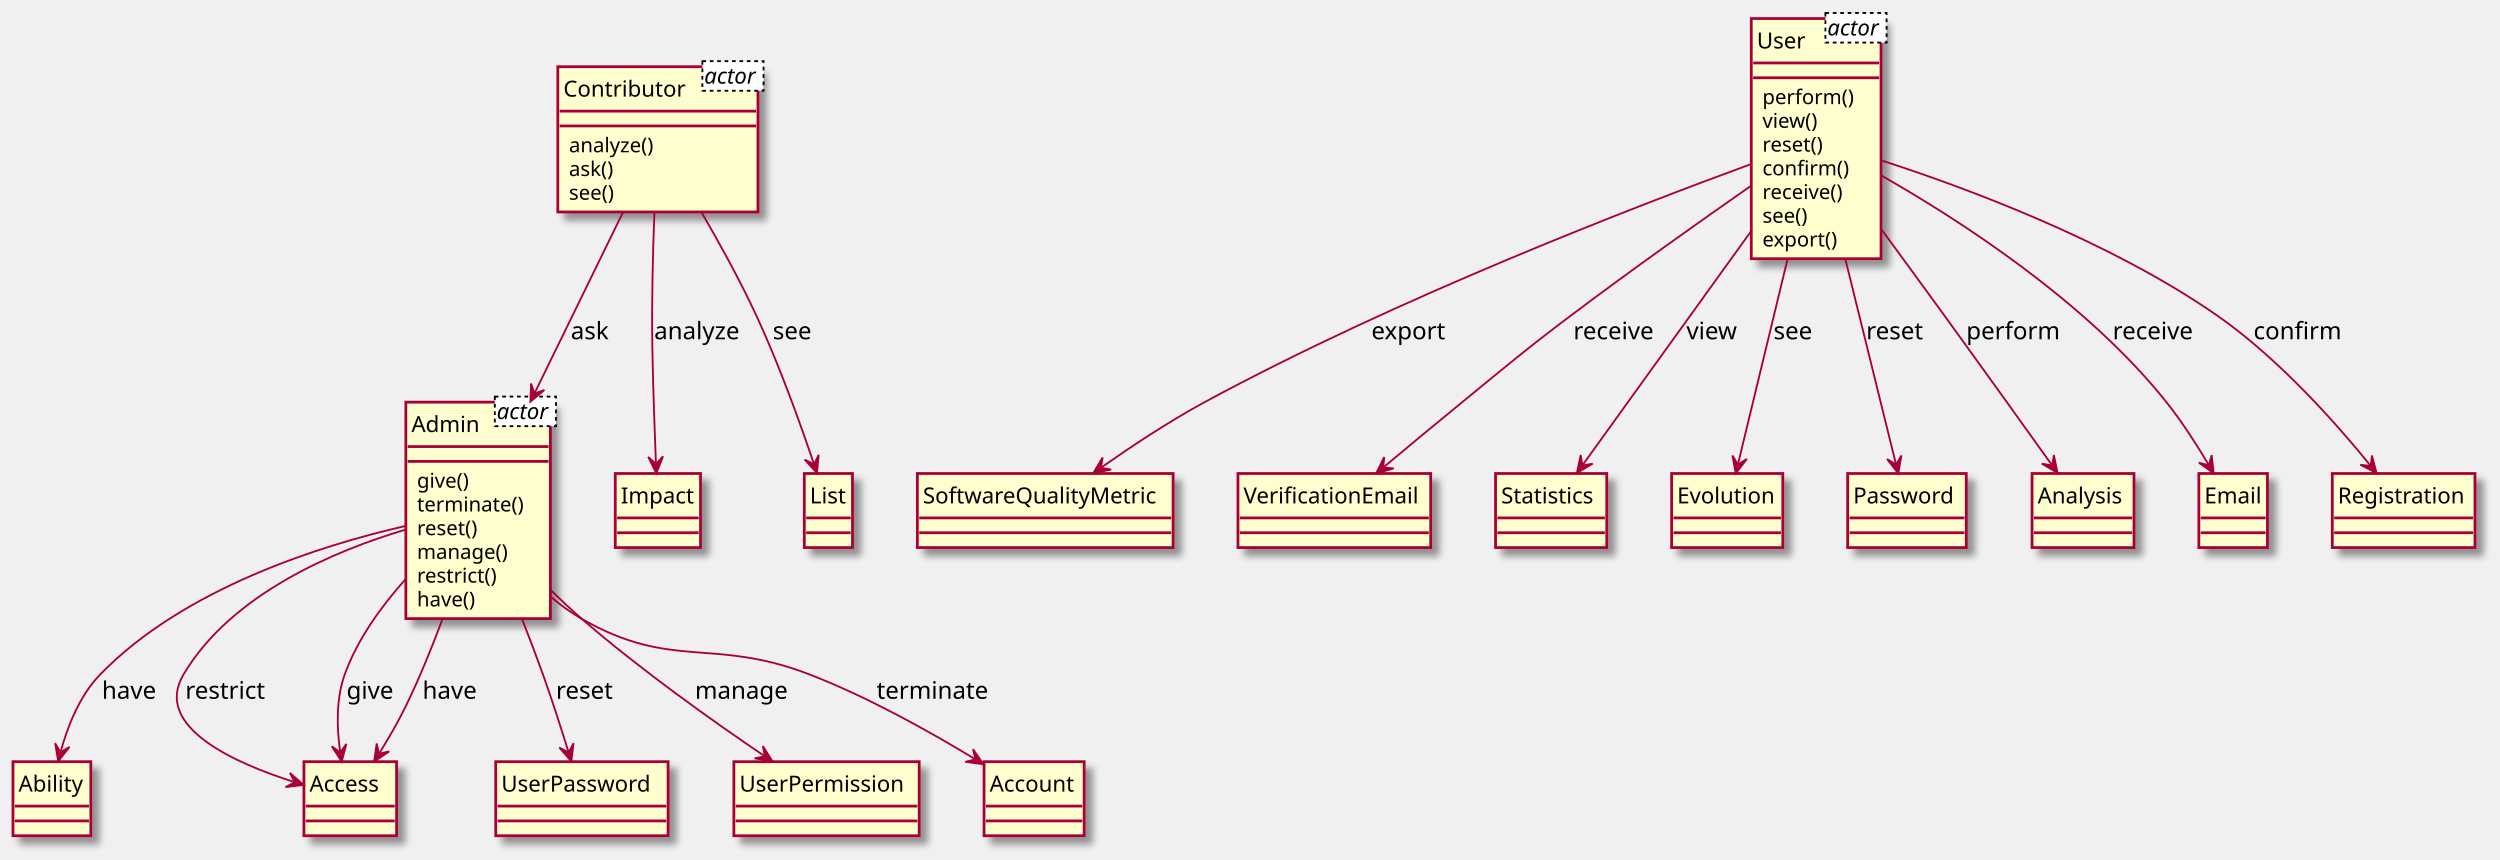
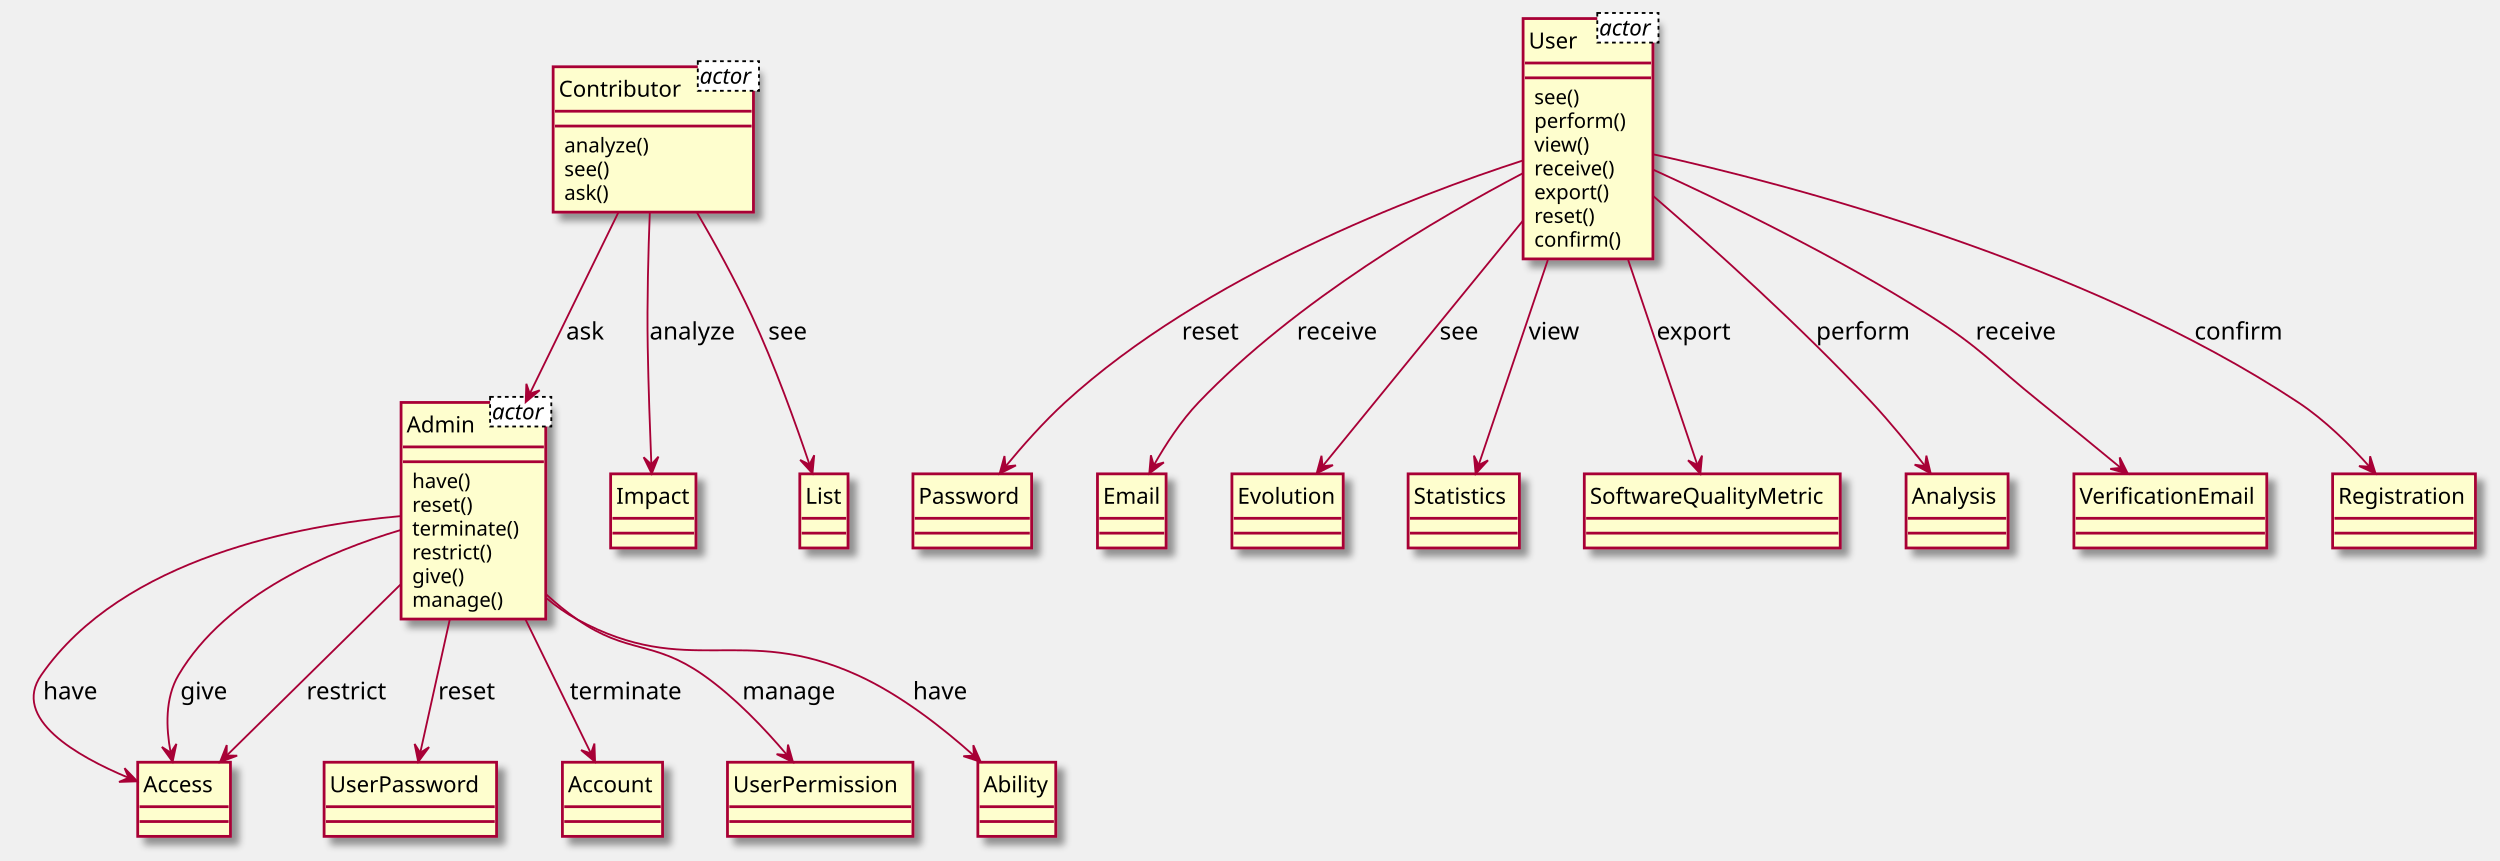
- <svg xmlns="http://www.w3.org/2000/svg" contentScriptType="application/ecmascript" contentStyleType="text/css" height="464px" preserveAspectRatio="none" style="width:1349px;height:464px;background:#FFFFFF;" version="1.1" viewBox="0 0 1349 464" width="1349px" zoomAndPan="magnify">
+ <svg xmlns="http://www.w3.org/2000/svg" contentScriptType="application/ecmascript" contentStyleType="text/css" height="464px" preserveAspectRatio="none" style="width:1348px;height:464px;background:#FFFFFF;" version="1.1" viewBox="0 0 1348 464" width="1348px" zoomAndPan="magnify">
  <defs>
-     <filter height="300%" id="fhpjtu8glypiu" width="300%" x="-1" y="-1">
+     <filter height="300%" id="f17z4vim365z1s" width="300%" x="-1" y="-1">
      <feGaussianBlur result="blurOut" stdDeviation="2.0" />
      <feColorMatrix in="blurOut" result="blurOut2" type="matrix" values="0 0 0 0 0 0 0 0 0 0 0 0 0 0 0 0 0 0 .4 0" />
      <feOffset dx="4.0" dy="4.0" in="blurOut2" result="blurOut3" />
      <feBlend in="SourceGraphic" in2="blurOut3" mode="normal" />
    </filter>
  </defs>
  <g>
-     <rect codeLine="21" fill="#FEFECE" filter="url(#fhpjtu8glypiu)" height="116.797" id="Admin" style="stroke:#A80036;stroke-width:1.5;" width="78" x="219" y="217" />
-     <text fill="#000000" font-family="sans-serif" font-size="12" lengthAdjust="spacing" textLength="37" x="222" y="233.139">Admin</text>
-     <rect fill="#FFFFFF" height="15.969" style="stroke:#000000;stroke-width:1.0;stroke-dasharray:2.0,2.0;" width="33" x="267" y="214" />
-     <text fill="#000000" font-family="sans-serif" font-size="12" font-style="italic" lengthAdjust="spacing" textLength="31" x="268" y="226.139">actor</text>
-     <line style="stroke:#A80036;stroke-width:1.5;" x1="220" x2="296" y1="240.969" y2="240.969" />
-     <line style="stroke:#A80036;stroke-width:1.5;" x1="220" x2="296" y1="248.969" y2="248.969" />
-     <text fill="#000000" font-family="sans-serif" font-size="11" lengthAdjust="spacing" textLength="33" x="225" y="263.179">give()</text>
-     <text fill="#000000" font-family="sans-serif" font-size="11" lengthAdjust="spacing" textLength="64" x="225" y="275.984">terminate()</text>
-     <text fill="#000000" font-family="sans-serif" font-size="11" lengthAdjust="spacing" textLength="38" x="225" y="288.789">reset()</text>
-     <text fill="#000000" font-family="sans-serif" font-size="11" lengthAdjust="spacing" textLength="55" x="225" y="301.593">manage()</text>
-     <text fill="#000000" font-family="sans-serif" font-size="11" lengthAdjust="spacing" textLength="47" x="225" y="314.398">restrict()</text>
-     <text fill="#000000" font-family="sans-serif" font-size="11" lengthAdjust="spacing" textLength="37" x="225" y="327.203">have()</text>
-     <rect codeLine="8" fill="#FEFECE" filter="url(#fhpjtu8glypiu)" height="129.602" id="User" style="stroke:#A80036;stroke-width:1.5;" width="70" x="945" y="10" />
-     <text fill="#000000" font-family="sans-serif" font-size="12" lengthAdjust="spacing" textLength="29" x="948" y="26.139">User</text>
-     <rect fill="#FFFFFF" height="15.969" style="stroke:#000000;stroke-width:1.0;stroke-dasharray:2.0,2.0;" width="33" x="985" y="7" />
-     <text fill="#000000" font-family="sans-serif" font-size="12" font-style="italic" lengthAdjust="spacing" textLength="31" x="986" y="19.139">actor</text>
-     <line style="stroke:#A80036;stroke-width:1.5;" x1="946" x2="1014" y1="33.969" y2="33.969" />
-     <line style="stroke:#A80036;stroke-width:1.5;" x1="946" x2="1014" y1="41.969" y2="41.969" />
-     <text fill="#000000" font-family="sans-serif" font-size="11" lengthAdjust="spacing" textLength="53" x="951" y="56.179">perform()</text>
-     <text fill="#000000" font-family="sans-serif" font-size="11" lengthAdjust="spacing" textLength="35" x="951" y="68.984">view()</text>
-     <text fill="#000000" font-family="sans-serif" font-size="11" lengthAdjust="spacing" textLength="38" x="951" y="81.789">reset()</text>
-     <text fill="#000000" font-family="sans-serif" font-size="11" lengthAdjust="spacing" textLength="50" x="951" y="94.593">confirm()</text>
-     <text fill="#000000" font-family="sans-serif" font-size="11" lengthAdjust="spacing" textLength="52" x="951" y="107.398">receive()</text>
-     <text fill="#000000" font-family="sans-serif" font-size="11" lengthAdjust="spacing" textLength="30" x="951" y="120.203">see()</text>
-     <text fill="#000000" font-family="sans-serif" font-size="11" lengthAdjust="spacing" textLength="45" x="951" y="133.007">export()</text>
-     <rect codeLine="39" fill="#FEFECE" filter="url(#fhpjtu8glypiu)" height="78.383" id="Contributor" style="stroke:#A80036;stroke-width:1.5;" width="108" x="301" y="36" />
-     <text fill="#000000" font-family="sans-serif" font-size="12" lengthAdjust="spacing" textLength="67" x="304" y="52.139">Contributor</text>
-     <rect fill="#FFFFFF" height="15.969" style="stroke:#000000;stroke-width:1.0;stroke-dasharray:2.0,2.0;" width="33" x="379" y="33" />
-     <text fill="#000000" font-family="sans-serif" font-size="12" font-style="italic" lengthAdjust="spacing" textLength="31" x="380" y="45.139">actor</text>
-     <line style="stroke:#A80036;stroke-width:1.5;" x1="302" x2="408" y1="59.969" y2="59.969" />
-     <line style="stroke:#A80036;stroke-width:1.5;" x1="302" x2="408" y1="67.969" y2="67.969" />
-     <text fill="#000000" font-family="sans-serif" font-size="11" lengthAdjust="spacing" textLength="54" x="307" y="82.179">analyze()</text>
-     <text fill="#000000" font-family="sans-serif" font-size="11" lengthAdjust="spacing" textLength="27" x="307" y="94.984">ask()</text>
-     <text fill="#000000" font-family="sans-serif" font-size="11" lengthAdjust="spacing" textLength="30" x="307" y="107.789">see()</text>
-     <rect codeLine="17" fill="#FEFECE" filter="url(#fhpjtu8glypiu)" height="39.969" id="SoftwareQualityMetric" style="stroke:#A80036;stroke-width:1.5;" width="138" x="495" y="255.5" />
-     <text fill="#000000" font-family="sans-serif" font-size="12" lengthAdjust="spacing" textLength="132" x="498" y="271.639">SoftwareQualityMetric</text>
-     <line style="stroke:#A80036;stroke-width:1.5;" x1="496" x2="632" y1="279.469" y2="279.469" />
-     <line style="stroke:#A80036;stroke-width:1.5;" x1="496" x2="632" y1="287.469" y2="287.469" />
-     <rect codeLine="19" fill="#FEFECE" filter="url(#fhpjtu8glypiu)" height="39.969" id="VerificationEmail" style="stroke:#A80036;stroke-width:1.5;" width="104" x="668" y="255.5" />
-     <text fill="#000000" font-family="sans-serif" font-size="12" lengthAdjust="spacing" textLength="98" x="671" y="271.639">VerificationEmail</text>
-     <line style="stroke:#A80036;stroke-width:1.5;" x1="669" x2="771" y1="279.469" y2="279.469" />
-     <line style="stroke:#A80036;stroke-width:1.5;" x1="669" x2="771" y1="287.469" y2="287.469" />
-     <rect codeLine="29" fill="#FEFECE" filter="url(#fhpjtu8glypiu)" height="39.969" id="Ability" style="stroke:#A80036;stroke-width:1.5;" width="42" x="7" y="411" />
-     <text fill="#000000" font-family="sans-serif" font-size="12" lengthAdjust="spacing" textLength="36" x="10" y="427.139">Ability</text>
-     <line style="stroke:#A80036;stroke-width:1.5;" x1="8" x2="48" y1="434.969" y2="434.969" />
-     <line style="stroke:#A80036;stroke-width:1.5;" x1="8" x2="48" y1="442.969" y2="442.969" />
-     <rect codeLine="31" fill="#FEFECE" filter="url(#fhpjtu8glypiu)" height="39.969" id="Access" style="stroke:#A80036;stroke-width:1.5;" width="50" x="164" y="411" />
-     <text fill="#000000" font-family="sans-serif" font-size="12" lengthAdjust="spacing" textLength="44" x="167" y="427.139">Access</text>
-     <line style="stroke:#A80036;stroke-width:1.5;" x1="165" x2="213" y1="434.969" y2="434.969" />
-     <line style="stroke:#A80036;stroke-width:1.5;" x1="165" x2="213" y1="442.969" y2="442.969" />
-     <rect codeLine="33" fill="#FEFECE" filter="url(#fhpjtu8glypiu)" height="39.969" id="Statistics" style="stroke:#A80036;stroke-width:1.5;" width="60" x="807" y="255.5" />
-     <text fill="#000000" font-family="sans-serif" font-size="12" lengthAdjust="spacing" textLength="54" x="810" y="271.639">Statistics</text>
-     <line style="stroke:#A80036;stroke-width:1.5;" x1="808" x2="866" y1="279.469" y2="279.469" />
-     <line style="stroke:#A80036;stroke-width:1.5;" x1="808" x2="866" y1="287.469" y2="287.469" />
-     <rect codeLine="35" fill="#FEFECE" filter="url(#fhpjtu8glypiu)" height="39.969" id="Evolution" style="stroke:#A80036;stroke-width:1.5;" width="60" x="902" y="255.5" />
-     <text fill="#000000" font-family="sans-serif" font-size="12" lengthAdjust="spacing" textLength="54" x="905" y="271.639">Evolution</text>
-     <line style="stroke:#A80036;stroke-width:1.5;" x1="903" x2="961" y1="279.469" y2="279.469" />
-     <line style="stroke:#A80036;stroke-width:1.5;" x1="903" x2="961" y1="287.469" y2="287.469" />
-     <rect codeLine="37" fill="#FEFECE" filter="url(#fhpjtu8glypiu)" height="39.969" id="UserPassword" style="stroke:#A80036;stroke-width:1.5;" width="93" x="267.5" y="411" />
-     <text fill="#000000" font-family="sans-serif" font-size="12" lengthAdjust="spacing" textLength="87" x="270.5" y="427.139">UserPassword</text>
-     <line style="stroke:#A80036;stroke-width:1.5;" x1="268.5" x2="359.5" y1="434.969" y2="434.969" />
-     <line style="stroke:#A80036;stroke-width:1.5;" x1="268.5" x2="359.5" y1="442.969" y2="442.969" />
-     <rect codeLine="44" fill="#FEFECE" filter="url(#fhpjtu8glypiu)" height="39.969" id="Impact" style="stroke:#A80036;stroke-width:1.5;" width="46" x="332" y="255.5" />
-     <text fill="#000000" font-family="sans-serif" font-size="12" lengthAdjust="spacing" textLength="40" x="335" y="271.639">Impact</text>
-     <line style="stroke:#A80036;stroke-width:1.5;" x1="333" x2="377" y1="279.469" y2="279.469" />
-     <line style="stroke:#A80036;stroke-width:1.5;" x1="333" x2="377" y1="287.469" y2="287.469" />
-     <rect codeLine="46" fill="#FEFECE" filter="url(#fhpjtu8glypiu)" height="39.969" id="UserPermission" style="stroke:#A80036;stroke-width:1.5;" width="100" x="396" y="411" />
-     <text fill="#000000" font-family="sans-serif" font-size="12" lengthAdjust="spacing" textLength="94" x="399" y="427.139">UserPermission</text>
-     <line style="stroke:#A80036;stroke-width:1.5;" x1="397" x2="495" y1="434.969" y2="434.969" />
-     <line style="stroke:#A80036;stroke-width:1.5;" x1="397" x2="495" y1="442.969" y2="442.969" />
-     <rect codeLine="48" fill="#FEFECE" filter="url(#fhpjtu8glypiu)" height="39.969" id="List" style="stroke:#A80036;stroke-width:1.5;" width="26" x="434" y="255.5" />
-     <text fill="#000000" font-family="sans-serif" font-size="12" lengthAdjust="spacing" textLength="20" x="437" y="271.639">List</text>
-     <line style="stroke:#A80036;stroke-width:1.5;" x1="435" x2="459" y1="279.469" y2="279.469" />
-     <line style="stroke:#A80036;stroke-width:1.5;" x1="435" x2="459" y1="287.469" y2="287.469" />
-     <rect codeLine="50" fill="#FEFECE" filter="url(#fhpjtu8glypiu)" height="39.969" id="Password" style="stroke:#A80036;stroke-width:1.5;" width="64" x="997" y="255.5" />
-     <text fill="#000000" font-family="sans-serif" font-size="12" lengthAdjust="spacing" textLength="58" x="1000" y="271.639">Password</text>
-     <line style="stroke:#A80036;stroke-width:1.5;" x1="998" x2="1060" y1="279.469" y2="279.469" />
-     <line style="stroke:#A80036;stroke-width:1.5;" x1="998" x2="1060" y1="287.469" y2="287.469" />
-     <rect codeLine="52" fill="#FEFECE" filter="url(#fhpjtu8glypiu)" height="39.969" id="Analysis" style="stroke:#A80036;stroke-width:1.5;" width="55" x="1096.5" y="255.5" />
-     <text fill="#000000" font-family="sans-serif" font-size="12" lengthAdjust="spacing" textLength="49" x="1099.5" y="271.639">Analysis</text>
-     <line style="stroke:#A80036;stroke-width:1.5;" x1="1097.5" x2="1150.5" y1="279.469" y2="279.469" />
-     <line style="stroke:#A80036;stroke-width:1.5;" x1="1097.5" x2="1150.5" y1="287.469" y2="287.469" />
-     <rect codeLine="54" fill="#FEFECE" filter="url(#fhpjtu8glypiu)" height="39.969" id="Email" style="stroke:#A80036;stroke-width:1.5;" width="37" x="1186.5" y="255.5" />
-     <text fill="#000000" font-family="sans-serif" font-size="12" lengthAdjust="spacing" textLength="31" x="1189.5" y="271.639">Email</text>
-     <line style="stroke:#A80036;stroke-width:1.5;" x1="1187.5" x2="1222.5" y1="279.469" y2="279.469" />
-     <line style="stroke:#A80036;stroke-width:1.5;" x1="1187.5" x2="1222.5" y1="287.469" y2="287.469" />
-     <rect codeLine="56" fill="#FEFECE" filter="url(#fhpjtu8glypiu)" height="39.969" id="Registration" style="stroke:#A80036;stroke-width:1.5;" width="77" x="1258.5" y="255.5" />
-     <text fill="#000000" font-family="sans-serif" font-size="12" lengthAdjust="spacing" textLength="71" x="1261.5" y="271.639">Registration</text>
-     <line style="stroke:#A80036;stroke-width:1.5;" x1="1259.5" x2="1334.5" y1="279.469" y2="279.469" />
-     <line style="stroke:#A80036;stroke-width:1.5;" x1="1259.5" x2="1334.5" y1="287.469" y2="287.469" />
-     <rect codeLine="58" fill="#FEFECE" filter="url(#fhpjtu8glypiu)" height="39.969" id="Account" style="stroke:#A80036;stroke-width:1.5;" width="54" x="531" y="411" />
-     <text fill="#000000" font-family="sans-serif" font-size="12" lengthAdjust="spacing" textLength="48" x="534" y="427.139">Account</text>
-     <line style="stroke:#A80036;stroke-width:1.5;" x1="532" x2="584" y1="434.969" y2="434.969" />
-     <line style="stroke:#A80036;stroke-width:1.5;" x1="532" x2="584" y1="442.969" y2="442.969" />
-     <path codeLine="60" d="M218.645,283.847 C173.294,294.238 99.224,317.402 54,364 C42.923,375.413 36.406,392.107 32.666,405.849 " fill="none" id="Admin-to-Ability" style="stroke:#A80036;stroke-width:1.0;" />
-     <polygon fill="#A80036" points="31.411,410.763,37.514,403.033,32.648,405.919,29.763,401.053,31.411,410.763" style="stroke:#A80036;stroke-width:1.0;" />
-     <text fill="#000000" font-family="sans-serif" font-size="13" lengthAdjust="spacing" textLength="32" x="55" y="377.067">have</text>
-     <path codeLine="61" d="M944.807,88.569 C883.37,111.048 753.256,161.05 650,217 C630.803,227.402 610.444,240.892 594.356,252.191 " fill="none" id="User-to-SoftwareQualityMetric" style="stroke:#A80036;stroke-width:1.0;" />
-     <polygon fill="#A80036" points="589.937,255.315,599.595,253.385,594.019,252.428,594.976,246.853,589.937,255.315" style="stroke:#A80036;stroke-width:1.0;" />
-     <text fill="#000000" font-family="sans-serif" font-size="13" lengthAdjust="spacing" textLength="42" x="740" y="183.067">export</text>
-     <path codeLine="62" d="M353.143,114.012 C352.304,135.444 351.584,162.713 352,187 C352.366,208.348 353.233,232.613 353.942,250.166 " fill="none" id="Contributor-to-Impact" style="stroke:#A80036;stroke-width:1.0;" />
-     <polygon fill="#A80036" points="354.156,255.387,357.785,246.231,353.952,250.391,349.792,246.558,354.156,255.387" style="stroke:#A80036;stroke-width:1.0;" />
-     <text fill="#000000" font-family="sans-serif" font-size="13" lengthAdjust="spacing" textLength="50" x="353" y="183.067">analyze</text>
-     <path codeLine="63" d="M964.482,140.173 C955.392,177.765 944.439,223.061 937.857,250.28 " fill="none" id="User-to-Evolution" style="stroke:#A80036;stroke-width:1.0;" />
-     <polygon fill="#A80036" points="936.601,255.475,942.605,247.668,937.777,250.615,934.829,245.787,936.601,255.475" style="stroke:#A80036;stroke-width:1.0;" />
-     <text fill="#000000" font-family="sans-serif" font-size="13" lengthAdjust="spacing" textLength="23" x="957" y="183.067">see</text>
-     <path codeLine="64" d="M995.841,140.173 C1005.159,177.921 1016.4,223.439 1023.1,250.619 " fill="none" id="User-to-Password" style="stroke:#A80036;stroke-width:1.0;" />
-     <polygon fill="#A80036" points="1024.3,255.475,1026.021,245.778,1023.099,250.621,1018.255,247.7,1024.3,255.475" style="stroke:#A80036;stroke-width:1.0;" />
-     <text fill="#000000" font-family="sans-serif" font-size="13" lengthAdjust="spacing" textLength="33" x="1007" y="183.067">reset</text>
-     <path codeLine="65" d="M1015.2,123.748 C1026.07,138.548 1038.06,154.927 1049,170 C1069.17,197.786 1092.16,229.89 1107.32,251.103 " fill="none" id="User-to-Analysis" style="stroke:#A80036;stroke-width:1.0;" />
-     <polygon fill="#A80036" points="1110.24,255.195,1108.268,245.546,1107.335,251.125,1101.756,250.193,1110.24,255.195" style="stroke:#A80036;stroke-width:1.0;" />
-     <text fill="#000000" font-family="sans-serif" font-size="13" lengthAdjust="spacing" textLength="52" x="1061" y="183.067">perform</text>
-     <path codeLine="66" d="M218.871,285.771 C180.697,297.126 124.733,320.466 99,364 C82.388,392.103 126.627,411.803 158.814,421.987 " fill="none" id="Admin-to-Access" style="stroke:#A80036;stroke-width:1.0;" />
-     <polygon fill="#A80036" points="163.865,423.54,156.437,417.073,159.085,422.071,154.087,424.72,163.865,423.54" style="stroke:#A80036;stroke-width:1.0;" />
-     <text fill="#000000" font-family="sans-serif" font-size="13" lengthAdjust="spacing" textLength="45" x="100" y="377.067">restrict</text>
-     <path codeLine="67" d="M218.916,312.465 C205.83,327.036 192.839,344.926 186,364 C181.258,377.226 181.741,392.907 183.534,405.665 " fill="none" id="Admin-to-Access-1" style="stroke:#A80036;stroke-width:1.0;" />
-     <polygon fill="#A80036" points="184.372,410.938,186.911,401.422,183.588,406,179.01,402.677,184.372,410.938" style="stroke:#A80036;stroke-width:1.0;" />
-     <text fill="#000000" font-family="sans-serif" font-size="13" lengthAdjust="spacing" textLength="27" x="187" y="377.067">give</text>
-     <path codeLine="68" d="M238.794,334.009 C233.008,349.517 226.251,366.115 219,381 C214.798,389.625 209.519,398.687 204.565,406.639 " fill="none" id="Admin-to-Access-2" style="stroke:#A80036;stroke-width:1.0;" />
-     <polygon fill="#A80036" points="201.855,410.933,210.041,405.456,204.524,406.704,203.276,401.187,201.855,410.933" style="stroke:#A80036;stroke-width:1.0;" />
-     <text fill="#000000" font-family="sans-serif" font-size="13" lengthAdjust="spacing" textLength="32" x="228" y="377.067">have</text>
-     <path codeLine="69" d="M944.89,100.234 C918.077,118.925 880.355,145.62 848,170 C821.225,190.175 814.99,195.823 789,217 C774.868,228.515 759.253,241.504 746.458,252.22 " fill="none" id="User-to-VerificationEmail" style="stroke:#A80036;stroke-width:1.0;" />
-     <polygon fill="#A80036" points="742.582,255.468,752.049,252.754,746.414,252.257,746.912,246.622,742.582,255.468" style="stroke:#A80036;stroke-width:1.0;" />
-     <text fill="#000000" font-family="sans-serif" font-size="13" lengthAdjust="spacing" textLength="47" x="849" y="183.067">receive</text>
-     <path codeLine="70" d="M297.261,318.507 C302.746,323.868 308.417,329.165 314,334 C345.821,361.557 385.16,389.458 412.577,408.025 " fill="none" id="Admin-to-UserPermission" style="stroke:#A80036;stroke-width:1.0;" />
-     <polygon fill="#A80036" points="416.871,410.923,411.649,402.573,412.727,408.126,407.173,409.204,416.871,410.923" style="stroke:#A80036;stroke-width:1.0;" />
-     <text fill="#000000" font-family="sans-serif" font-size="13" lengthAdjust="spacing" textLength="53" x="375" y="377.067">manage</text>
-     <path codeLine="71" d="M281.752,334.166 C285.635,344.071 289.521,354.297 293,364 C297.944,377.789 302.939,393.401 306.816,405.978 " fill="none" id="Admin-to-UserPassword" style="stroke:#A80036;stroke-width:1.0;" />
-     <polygon fill="#A80036" points="308.298,410.815,309.485,401.038,306.833,406.035,301.837,403.382,308.298,410.815" style="stroke:#A80036;stroke-width:1.0;" />
-     <text fill="#000000" font-family="sans-serif" font-size="13" lengthAdjust="spacing" textLength="33" x="300" y="377.067">reset</text>
-     <path codeLine="72" d="M336.297,114.273 C322.76,141.977 304.165,180.029 288.493,212.099 " fill="none" id="Contributor-to-Admin" style="stroke:#A80036;stroke-width:1.0;" />
-     <polygon fill="#A80036" points="286.203,216.786,293.748,210.456,288.398,212.294,286.561,206.944,286.203,216.786" style="stroke:#A80036;stroke-width:1.0;" />
-     <text fill="#000000" font-family="sans-serif" font-size="13" lengthAdjust="spacing" textLength="22" x="308" y="183.067">ask</text>
-     <path codeLine="73" d="M297.001,321.845 C302.36,326.417 308.071,330.614 314,334 C362.862,361.906 384.524,343.689 437,364 C468.722,376.278 502.524,395.271 526.314,409.735 " fill="none" id="Admin-to-Account" style="stroke:#A80036;stroke-width:1.0;" />
-     <polygon fill="#A80036" points="530.637,412.381,525.048,404.271,526.372,409.771,520.872,411.095,530.637,412.381" style="stroke:#A80036;stroke-width:1.0;" />
-     <text fill="#000000" font-family="sans-serif" font-size="13" lengthAdjust="spacing" textLength="63" x="473" y="377.067">terminate</text>
-     <path codeLine="74" d="M1015.35,94.822 C1056.94,118.502 1125.78,162.714 1169,217 C1177.41,227.562 1185.5,240.193 1191.88,250.923 " fill="none" id="User-to-Email" style="stroke:#A80036;stroke-width:1.0;" />
-     <polygon fill="#A80036" points="1194.51,255.394,1193.391,245.609,1191.973,251.085,1186.497,249.667,1194.51,255.394" style="stroke:#A80036;stroke-width:1.0;" />
-     <text fill="#000000" font-family="sans-serif" font-size="13" lengthAdjust="spacing" textLength="47" x="1140" y="183.067">receive</text>
-     <path codeLine="75" d="M944.835,124.813 C915.987,164.858 876.39,219.822 854.084,250.786 " fill="none" id="User-to-Statistics" style="stroke:#A80036;stroke-width:1.0;" />
-     <polygon fill="#A80036" points="850.921,255.176,859.427,250.212,853.844,251.119,852.936,245.536,850.921,255.176" style="stroke:#A80036;stroke-width:1.0;" />
-     <text fill="#000000" font-family="sans-serif" font-size="13" lengthAdjust="spacing" textLength="30" x="910" y="183.067">view</text>
-     <path codeLine="76" d="M1015.06,86.519 C1059.66,100.924 1137.86,129.675 1196,170 C1229.18,193.014 1260.35,228.094 1279.05,251.159 " fill="none" id="User-to-Registration" style="stroke:#A80036;stroke-width:1.0;" />
-     <polygon fill="#A80036" points="1282.4,255.321,1279.882,245.799,1279.269,251.423,1273.645,250.81,1282.4,255.321" style="stroke:#A80036;stroke-width:1.0;" />
-     <text fill="#000000" font-family="sans-serif" font-size="13" lengthAdjust="spacing" textLength="49" x="1216" y="183.067">confirm</text>
-     <path codeLine="77" d="M378.308,114.16 C388.102,130.967 399.231,151.144 408,170 C420.473,196.822 431.947,228.841 439.173,250.306 " fill="none" id="Contributor-to-List" style="stroke:#A80036;stroke-width:1.0;" />
-     <polygon fill="#A80036" points="440.827,255.257,441.769,245.453,439.242,250.515,434.181,247.989,440.827,255.257" style="stroke:#A80036;stroke-width:1.0;" />
-     <text fill="#000000" font-family="sans-serif" font-size="13" lengthAdjust="spacing" textLength="23" x="417" y="183.067">see</text>
+     <rect codeLine="8" fill="#FEFECE" filter="url(#f17z4vim365z1s)" height="116.797" id="Admin" style="stroke:#A80036;stroke-width:1.5;" width="78" x="216.253" y="217" />
+     <text fill="#000000" font-family="sans-serif" font-size="12" lengthAdjust="spacing" textLength="37" x="219.253" y="233.139">Admin</text>
+     <rect fill="#FFFFFF" height="15.969" style="stroke:#000000;stroke-width:1.0;stroke-dasharray:2.0,2.0;" width="33" x="264.253" y="214" />
+     <text fill="#000000" font-family="sans-serif" font-size="12" font-style="italic" lengthAdjust="spacing" textLength="31" x="265.253" y="226.139">actor</text>
+     <line style="stroke:#A80036;stroke-width:1.5;" x1="217.253" x2="293.253" y1="240.969" y2="240.969" />
+     <line style="stroke:#A80036;stroke-width:1.5;" x1="217.253" x2="293.253" y1="248.969" y2="248.969" />
+     <text fill="#000000" font-family="sans-serif" font-size="11" lengthAdjust="spacing" textLength="37" x="222.253" y="263.179">have()</text>
+     <text fill="#000000" font-family="sans-serif" font-size="11" lengthAdjust="spacing" textLength="38" x="222.253" y="275.984">reset()</text>
+     <text fill="#000000" font-family="sans-serif" font-size="11" lengthAdjust="spacing" textLength="64" x="222.253" y="288.789">terminate()</text>
+     <text fill="#000000" font-family="sans-serif" font-size="11" lengthAdjust="spacing" textLength="47" x="222.253" y="301.593">restrict()</text>
+     <text fill="#000000" font-family="sans-serif" font-size="11" lengthAdjust="spacing" textLength="33" x="222.253" y="314.398">give()</text>
+     <text fill="#000000" font-family="sans-serif" font-size="11" lengthAdjust="spacing" textLength="55" x="222.253" y="327.203">manage()</text>
+     <rect codeLine="20" fill="#FEFECE" filter="url(#f17z4vim365z1s)" height="129.602" id="User" style="stroke:#A80036;stroke-width:1.5;" width="70" x="821.253" y="10" />
+     <text fill="#000000" font-family="sans-serif" font-size="12" lengthAdjust="spacing" textLength="29" x="824.253" y="26.139">User</text>
+     <rect fill="#FFFFFF" height="15.969" style="stroke:#000000;stroke-width:1.0;stroke-dasharray:2.0,2.0;" width="33" x="861.253" y="7" />
+     <text fill="#000000" font-family="sans-serif" font-size="12" font-style="italic" lengthAdjust="spacing" textLength="31" x="862.253" y="19.139">actor</text>
+     <line style="stroke:#A80036;stroke-width:1.5;" x1="822.253" x2="890.253" y1="33.969" y2="33.969" />
+     <line style="stroke:#A80036;stroke-width:1.5;" x1="822.253" x2="890.253" y1="41.969" y2="41.969" />
+     <text fill="#000000" font-family="sans-serif" font-size="11" lengthAdjust="spacing" textLength="30" x="827.253" y="56.179">see()</text>
+     <text fill="#000000" font-family="sans-serif" font-size="11" lengthAdjust="spacing" textLength="53" x="827.253" y="68.984">perform()</text>
+     <text fill="#000000" font-family="sans-serif" font-size="11" lengthAdjust="spacing" textLength="35" x="827.253" y="81.789">view()</text>
+     <text fill="#000000" font-family="sans-serif" font-size="11" lengthAdjust="spacing" textLength="52" x="827.253" y="94.593">receive()</text>
+     <text fill="#000000" font-family="sans-serif" font-size="11" lengthAdjust="spacing" textLength="45" x="827.253" y="107.398">export()</text>
+     <text fill="#000000" font-family="sans-serif" font-size="11" lengthAdjust="spacing" textLength="38" x="827.253" y="120.203">reset()</text>
+     <text fill="#000000" font-family="sans-serif" font-size="11" lengthAdjust="spacing" textLength="50" x="827.253" y="133.007">confirm()</text>
+     <rect codeLine="31" fill="#FEFECE" filter="url(#f17z4vim365z1s)" height="78.383" id="Contributor" style="stroke:#A80036;stroke-width:1.5;" width="108" x="298.253" y="36" />
+     <text fill="#000000" font-family="sans-serif" font-size="12" lengthAdjust="spacing" textLength="67" x="301.253" y="52.139">Contributor</text>
+     <rect fill="#FFFFFF" height="15.969" style="stroke:#000000;stroke-width:1.0;stroke-dasharray:2.0,2.0;" width="33" x="376.253" y="33" />
+     <text fill="#000000" font-family="sans-serif" font-size="12" font-style="italic" lengthAdjust="spacing" textLength="31" x="377.253" y="45.139">actor</text>
+     <line style="stroke:#A80036;stroke-width:1.5;" x1="299.253" x2="405.253" y1="59.969" y2="59.969" />
+     <line style="stroke:#A80036;stroke-width:1.5;" x1="299.253" x2="405.253" y1="67.969" y2="67.969" />
+     <text fill="#000000" font-family="sans-serif" font-size="11" lengthAdjust="spacing" textLength="54" x="304.253" y="82.179">analyze()</text>
+     <text fill="#000000" font-family="sans-serif" font-size="11" lengthAdjust="spacing" textLength="30" x="304.253" y="94.984">see()</text>
+     <text fill="#000000" font-family="sans-serif" font-size="11" lengthAdjust="spacing" textLength="27" x="304.253" y="107.789">ask()</text>
+     <rect codeLine="16" fill="#FEFECE" filter="url(#f17z4vim365z1s)" height="39.969" id="Access" style="stroke:#A80036;stroke-width:1.5;" width="50" x="74.253" y="411" />
+     <text fill="#000000" font-family="sans-serif" font-size="12" lengthAdjust="spacing" textLength="44" x="77.253" y="427.139">Access</text>
+     <line style="stroke:#A80036;stroke-width:1.5;" x1="75.253" x2="123.253" y1="434.969" y2="434.969" />
+     <line style="stroke:#A80036;stroke-width:1.5;" x1="75.253" x2="123.253" y1="442.969" y2="442.969" />
+     <rect codeLine="18" fill="#FEFECE" filter="url(#f17z4vim365z1s)" height="39.969" id="UserPassword" style="stroke:#A80036;stroke-width:1.5;" width="93" x="174.753" y="411" />
+     <text fill="#000000" font-family="sans-serif" font-size="12" lengthAdjust="spacing" textLength="87" x="177.753" y="427.139">UserPassword</text>
+     <line style="stroke:#A80036;stroke-width:1.5;" x1="175.753" x2="266.753" y1="434.969" y2="434.969" />
+     <line style="stroke:#A80036;stroke-width:1.5;" x1="175.753" x2="266.753" y1="442.969" y2="442.969" />
+     <rect codeLine="29" fill="#FEFECE" filter="url(#f17z4vim365z1s)" height="39.969" id="Password" style="stroke:#A80036;stroke-width:1.5;" width="64" x="492.253" y="255.5" />
+     <text fill="#000000" font-family="sans-serif" font-size="12" lengthAdjust="spacing" textLength="58" x="495.253" y="271.639">Password</text>
+     <line style="stroke:#A80036;stroke-width:1.5;" x1="493.253" x2="555.253" y1="279.469" y2="279.469" />
+     <line style="stroke:#A80036;stroke-width:1.5;" x1="493.253" x2="555.253" y1="287.469" y2="287.469" />
+     <rect codeLine="36" fill="#FEFECE" filter="url(#f17z4vim365z1s)" height="39.969" id="Impact" style="stroke:#A80036;stroke-width:1.5;" width="46" x="329.253" y="255.5" />
+     <text fill="#000000" font-family="sans-serif" font-size="12" lengthAdjust="spacing" textLength="40" x="332.253" y="271.639">Impact</text>
+     <line style="stroke:#A80036;stroke-width:1.5;" x1="330.253" x2="374.253" y1="279.469" y2="279.469" />
+     <line style="stroke:#A80036;stroke-width:1.5;" x1="330.253" x2="374.253" y1="287.469" y2="287.469" />
+     <rect codeLine="38" fill="#FEFECE" filter="url(#f17z4vim365z1s)" height="39.969" id="Email" style="stroke:#A80036;stroke-width:1.5;" width="37" x="591.753" y="255.5" />
+     <text fill="#000000" font-family="sans-serif" font-size="12" lengthAdjust="spacing" textLength="31" x="594.753" y="271.639">Email</text>
+     <line style="stroke:#A80036;stroke-width:1.5;" x1="592.753" x2="627.753" y1="279.469" y2="279.469" />
+     <line style="stroke:#A80036;stroke-width:1.5;" x1="592.753" x2="627.753" y1="287.469" y2="287.469" />
+     <rect codeLine="40" fill="#FEFECE" filter="url(#f17z4vim365z1s)" height="39.969" id="Evolution" style="stroke:#A80036;stroke-width:1.5;" width="60" x="664.253" y="255.5" />
+     <text fill="#000000" font-family="sans-serif" font-size="12" lengthAdjust="spacing" textLength="54" x="667.253" y="271.639">Evolution</text>
+     <line style="stroke:#A80036;stroke-width:1.5;" x1="665.253" x2="723.253" y1="279.469" y2="279.469" />
+     <line style="stroke:#A80036;stroke-width:1.5;" x1="665.253" x2="723.253" y1="287.469" y2="287.469" />
+     <rect codeLine="42" fill="#FEFECE" filter="url(#f17z4vim365z1s)" height="39.969" id="Statistics" style="stroke:#A80036;stroke-width:1.5;" width="60" x="759.253" y="255.5" />
+     <text fill="#000000" font-family="sans-serif" font-size="12" lengthAdjust="spacing" textLength="54" x="762.253" y="271.639">Statistics</text>
+     <line style="stroke:#A80036;stroke-width:1.5;" x1="760.253" x2="818.253" y1="279.469" y2="279.469" />
+     <line style="stroke:#A80036;stroke-width:1.5;" x1="760.253" x2="818.253" y1="287.469" y2="287.469" />
+     <rect codeLine="44" fill="#FEFECE" filter="url(#f17z4vim365z1s)" height="39.969" id="SoftwareQualityMetric" style="stroke:#A80036;stroke-width:1.5;" width="138" x="854.253" y="255.5" />
+     <text fill="#000000" font-family="sans-serif" font-size="12" lengthAdjust="spacing" textLength="132" x="857.253" y="271.639">SoftwareQualityMetric</text>
+     <line style="stroke:#A80036;stroke-width:1.5;" x1="855.253" x2="991.253" y1="279.469" y2="279.469" />
+     <line style="stroke:#A80036;stroke-width:1.5;" x1="855.253" x2="991.253" y1="287.469" y2="287.469" />
+     <rect codeLine="46" fill="#FEFECE" filter="url(#f17z4vim365z1s)" height="39.969" id="Account" style="stroke:#A80036;stroke-width:1.5;" width="54" x="303.253" y="411" />
+     <text fill="#000000" font-family="sans-serif" font-size="12" lengthAdjust="spacing" textLength="48" x="306.253" y="427.139">Account</text>
+     <line style="stroke:#A80036;stroke-width:1.5;" x1="304.253" x2="356.253" y1="434.969" y2="434.969" />
+     <line style="stroke:#A80036;stroke-width:1.5;" x1="304.253" x2="356.253" y1="442.969" y2="442.969" />
+     <rect codeLine="48" fill="#FEFECE" filter="url(#f17z4vim365z1s)" height="39.969" id="Analysis" style="stroke:#A80036;stroke-width:1.5;" width="55" x="1027.748" y="255.5" />
+     <text fill="#000000" font-family="sans-serif" font-size="12" lengthAdjust="spacing" textLength="49" x="1030.748" y="271.639">Analysis</text>
+     <line style="stroke:#A80036;stroke-width:1.5;" x1="1028.748" x2="1081.748" y1="279.469" y2="279.469" />
+     <line style="stroke:#A80036;stroke-width:1.5;" x1="1028.748" x2="1081.748" y1="287.469" y2="287.469" />
+     <rect codeLine="50" fill="#FEFECE" filter="url(#f17z4vim365z1s)" height="39.969" id="UserPermission" style="stroke:#A80036;stroke-width:1.5;" width="100" x="392.253" y="411" />
+     <text fill="#000000" font-family="sans-serif" font-size="12" lengthAdjust="spacing" textLength="94" x="395.253" y="427.139">UserPermission</text>
+     <line style="stroke:#A80036;stroke-width:1.5;" x1="393.253" x2="491.253" y1="434.969" y2="434.969" />
+     <line style="stroke:#A80036;stroke-width:1.5;" x1="393.253" x2="491.253" y1="442.969" y2="442.969" />
+     <rect codeLine="52" fill="#FEFECE" filter="url(#f17z4vim365z1s)" height="39.969" id="VerificationEmail" style="stroke:#A80036;stroke-width:1.5;" width="104" x="1118.248" y="255.5" />
+     <text fill="#000000" font-family="sans-serif" font-size="12" lengthAdjust="spacing" textLength="98" x="1121.248" y="271.639">VerificationEmail</text>
+     <line style="stroke:#A80036;stroke-width:1.5;" x1="1119.248" x2="1221.248" y1="279.469" y2="279.469" />
+     <line style="stroke:#A80036;stroke-width:1.5;" x1="1119.248" x2="1221.248" y1="287.469" y2="287.469" />
+     <rect codeLine="54" fill="#FEFECE" filter="url(#f17z4vim365z1s)" height="39.969" id="Ability" style="stroke:#A80036;stroke-width:1.5;" width="42" x="527.253" y="411" />
+     <text fill="#000000" font-family="sans-serif" font-size="12" lengthAdjust="spacing" textLength="36" x="530.253" y="427.139">Ability</text>
+     <line style="stroke:#A80036;stroke-width:1.5;" x1="528.253" x2="568.253" y1="434.969" y2="434.969" />
+     <line style="stroke:#A80036;stroke-width:1.5;" x1="528.253" x2="568.253" y1="442.969" y2="442.969" />
+     <rect codeLine="56" fill="#FEFECE" filter="url(#f17z4vim365z1s)" height="39.969" id="List" style="stroke:#A80036;stroke-width:1.5;" width="26" x="431.253" y="255.5" />
+     <text fill="#000000" font-family="sans-serif" font-size="12" lengthAdjust="spacing" textLength="20" x="434.253" y="271.639">List</text>
+     <line style="stroke:#A80036;stroke-width:1.5;" x1="432.253" x2="456.253" y1="279.469" y2="279.469" />
+     <line style="stroke:#A80036;stroke-width:1.5;" x1="432.253" x2="456.253" y1="287.469" y2="287.469" />
+     <rect codeLine="58" fill="#FEFECE" filter="url(#f17z4vim365z1s)" height="39.969" id="Registration" style="stroke:#A80036;stroke-width:1.5;" width="77" x="1257.748" y="255.5" />
+     <text fill="#000000" font-family="sans-serif" font-size="12" lengthAdjust="spacing" textLength="71" x="1260.748" y="271.639">Registration</text>
+     <line style="stroke:#A80036;stroke-width:1.5;" x1="1258.748" x2="1333.748" y1="279.469" y2="279.469" />
+     <line style="stroke:#A80036;stroke-width:1.5;" x1="1258.748" x2="1333.748" y1="287.469" y2="287.469" />
+     <path codeLine="60" d="M216.195,278.269 C162.123,283.07 66.171,300.595 22.253,364 C6,387.465 41.214,407.679 69.226,419.349 " fill="none" id="Admin-to-Access" style="stroke:#A80036;stroke-width:1.0;" />
+     <polygon fill="#A80036" points="74.004,421.288,67.168,414.197,69.371,419.408,64.16,421.611,74.004,421.288" style="stroke:#A80036;stroke-width:1.0;" />
+     <text fill="#000000" font-family="sans-serif" font-size="13" lengthAdjust="spacing" textLength="32" x="23.253" y="377.067">have</text>
+     <path codeLine="73" d="M216.124,285.771 C177.95,297.126 121.986,320.466 96.253,364 C88.936,376.378 89.505,392.46 91.99,405.649 " fill="none" id="Admin-to-Access-1" style="stroke:#A80036;stroke-width:1.0;" />
+     <polygon fill="#A80036" points="93.068,410.734,95.115,401.1,92.031,405.842,87.289,402.758,93.068,410.734" style="stroke:#A80036;stroke-width:1.0;" />
+     <text fill="#000000" font-family="sans-serif" font-size="13" lengthAdjust="spacing" textLength="27" x="97.253" y="377.067">give</text>
+     <path codeLine="76" d="M215.888,315.235 C186.414,344.235 147.095,382.924 122.477,407.148 " fill="none" id="Admin-to-Access-2" style="stroke:#A80036;stroke-width:1.0;" />
+     <polygon fill="#A80036" points="118.656,410.908,127.877,407.447,122.22,407.401,122.266,401.744,118.656,410.908" style="stroke:#A80036;stroke-width:1.0;" />
+     <text fill="#000000" font-family="sans-serif" font-size="13" lengthAdjust="spacing" textLength="45" x="165.253" y="377.067">restrict</text>
+     <path codeLine="61" d="M891.254,91.425 C929.104,108.662 990.674,138.333 1040.248,170 C1068.798,188.234 1073.828,195.804 1100.248,217 C1114.598,228.505 1130.438,241.493 1143.418,252.211 " fill="none" id="User-to-VerificationEmail" style="stroke:#A80036;stroke-width:1.0;" />
+     <polygon fill="#A80036" points="1147.348,255.46,1142.959,246.643,1143.494,252.275,1137.863,252.809,1147.348,255.46" style="stroke:#A80036;stroke-width:1.0;" />
+     <text fill="#000000" font-family="sans-serif" font-size="13" lengthAdjust="spacing" textLength="47" x="1065.248" y="183.067">receive</text>
+     <path codeLine="62" d="M820.895,93.533 C776.19,116.992 698.74,162.075 646.253,217 C636.784,226.909 628.484,239.692 622.248,250.687 " fill="none" id="User-to-Email" style="stroke:#A80036;stroke-width:1.0;" />
+     <polygon fill="#A80036" points="619.704,255.277,627.566,249.345,622.129,250.904,620.57,245.466,619.704,255.277" style="stroke:#A80036;stroke-width:1.0;" />
+     <text fill="#000000" font-family="sans-serif" font-size="13" lengthAdjust="spacing" textLength="47" x="699.253" y="183.067">receive</text>
+     <path codeLine="63" d="M820.923,86.604 C763.597,105.235 649.197,148.493 574.253,217 C562.774,227.493 551.293,240.475 542.233,251.447 " fill="none" id="User-to-Password" style="stroke:#A80036;stroke-width:1.0;" />
+     <polygon fill="#A80036" points="539.01,255.39,547.805,250.957,542.176,251.52,541.613,245.891,539.01,255.39" style="stroke:#A80036;stroke-width:1.0;" />
+     <text fill="#000000" font-family="sans-serif" font-size="13" lengthAdjust="spacing" textLength="33" x="637.253" y="183.067">reset</text>
+     <path codeLine="64" d="M891.386,105.67 C923.345,133.277 971.193,176.183 1009.253,217 C1019.258,227.73 1029.538,240.396 1037.838,251.105 " fill="none" id="User-to-Analysis" style="stroke:#A80036;stroke-width:1.0;" />
+     <polygon fill="#A80036" points="1041.028,255.257,1038.704,245.686,1037.977,251.296,1032.367,250.569,1041.028,255.257" style="stroke:#A80036;stroke-width:1.0;" />
+     <text fill="#000000" font-family="sans-serif" font-size="13" lengthAdjust="spacing" textLength="52" x="979.253" y="183.067">perform</text>
+     <path codeLine="65" d="M877.913,140.173 C890.655,177.921 906.018,223.439 915.192,250.619 " fill="none" id="User-to-SoftwareQualityMetric" style="stroke:#A80036;stroke-width:1.0;" />
+     <polygon fill="#A80036" points="916.831,255.475,917.744,245.668,915.232,250.738,910.163,248.226,916.831,255.475" style="stroke:#A80036;stroke-width:1.0;" />
+     <text fill="#000000" font-family="sans-serif" font-size="13" lengthAdjust="spacing" textLength="42" x="893.253" y="183.067">export</text>
+     <path codeLine="66" d="M283.394,334.094 C295.579,359.034 309.172,386.855 318.567,406.083 " fill="none" id="Admin-to-Account" style="stroke:#A80036;stroke-width:1.0;" />
+     <polygon fill="#A80036" points="320.861,410.779,320.504,400.936,318.666,406.286,313.316,404.448,320.861,410.779" style="stroke:#A80036;stroke-width:1.0;" />
+     <text fill="#000000" font-family="sans-serif" font-size="13" lengthAdjust="spacing" textLength="63" x="307.253" y="377.067">terminate</text>
+     <path codeLine="67" d="M375.561,114.16 C385.355,130.967 396.484,151.144 405.253,170 C417.726,196.822 429.2,228.841 436.426,250.306 " fill="none" id="Contributor-to-List" style="stroke:#A80036;stroke-width:1.0;" />
+     <polygon fill="#A80036" points="438.08,255.257,439.023,245.453,436.496,250.515,431.435,247.988,438.08,255.257" style="stroke:#A80036;stroke-width:1.0;" />
+     <text fill="#000000" font-family="sans-serif" font-size="13" lengthAdjust="spacing" textLength="23" x="414.253" y="183.067">see</text>
+     <path codeLine="68" d="M242.496,334.094 C237.019,358.822 230.914,386.384 226.659,405.592 " fill="none" id="Admin-to-UserPassword" style="stroke:#A80036;stroke-width:1.0;" />
+     <polygon fill="#A80036" points="225.51,410.779,231.362,402.857,226.592,405.897,223.552,401.127,225.51,410.779" style="stroke:#A80036;stroke-width:1.0;" />
+     <text fill="#000000" font-family="sans-serif" font-size="13" lengthAdjust="spacing" textLength="33" x="236.253" y="377.067">reset</text>
+     <path codeLine="69" d="M294.443,322.373 C299.732,326.793 305.375,330.809 311.253,334 C371.386,366.645 399.927,335.766 462.253,364 C485.643,374.596 508.529,392.644 524.805,407.192 " fill="none" id="Admin-to-Ability" style="stroke:#A80036;stroke-width:1.0;" />
+     <polygon fill="#A80036" points="528.796,410.808,524.812,401.801,525.091,407.451,519.441,407.73,528.796,410.808" style="stroke:#A80036;stroke-width:1.0;" />
+     <text fill="#000000" font-family="sans-serif" font-size="13" lengthAdjust="spacing" textLength="32" x="492.253" y="377.067">have</text>
+     <path codeLine="70" d="M821.101,119.072 C788.06,159.557 739.843,218.638 713.388,251.053 " fill="none" id="User-to-Evolution" style="stroke:#A80036;stroke-width:1.0;" />
+     <polygon fill="#A80036" points="709.96,255.254,718.75,250.811,713.122,251.381,712.553,245.752,709.96,255.254" style="stroke:#A80036;stroke-width:1.0;" />
+     <text fill="#000000" font-family="sans-serif" font-size="13" lengthAdjust="spacing" textLength="23" x="776.253" y="183.067">see</text>
+     <path codeLine="71" d="M333.55,114.273 C320.012,141.977 301.418,180.029 285.746,212.099 " fill="none" id="Contributor-to-Admin" style="stroke:#A80036;stroke-width:1.0;" />
+     <polygon fill="#A80036" points="283.456,216.786,291.002,210.456,285.652,212.294,283.814,206.944,283.456,216.786" style="stroke:#A80036;stroke-width:1.0;" />
+     <text fill="#000000" font-family="sans-serif" font-size="13" lengthAdjust="spacing" textLength="22" x="305.253" y="183.067">ask</text>
+     <path codeLine="72" d="M294.562,320.556 C299.907,325.41 305.53,330.025 311.253,334 C338.384,352.844 352.217,345.021 379.253,364 C396.29,375.96 412.436,393.031 424.116,406.816 " fill="none" id="Admin-to-UserPermission" style="stroke:#A80036;stroke-width:1.0;" />
+     <polygon fill="#A80036" points="427.594,410.979,424.894,401.507,424.389,407.142,418.754,406.636,427.594,410.979" style="stroke:#A80036;stroke-width:1.0;" />
+     <text fill="#000000" font-family="sans-serif" font-size="13" lengthAdjust="spacing" textLength="53" x="400.253" y="377.067">manage</text>
+     <path codeLine="74" d="M891.498,83.218 C962.112,98.862 1124.018,140.772 1239.248,217 C1253.578,226.476 1267.218,240.005 1277.558,251.56 " fill="none" id="User-to-Registration" style="stroke:#A80036;stroke-width:1.0;" />
+     <polygon fill="#A80036" points="1280.928,255.394,1277.97,246,1277.619,251.646,1271.973,251.294,1280.928,255.394" style="stroke:#A80036;stroke-width:1.0;" />
+     <text fill="#000000" font-family="sans-serif" font-size="13" lengthAdjust="spacing" textLength="49" x="1183.248" y="183.067">confirm</text>
+     <path codeLine="75" d="M350.396,114.012 C349.557,135.444 348.837,162.713 349.253,187 C349.619,208.348 350.486,232.613 351.195,250.166 " fill="none" id="Contributor-to-Impact" style="stroke:#A80036;stroke-width:1.0;" />
+     <polygon fill="#A80036" points="351.409,255.387,355.038,246.231,351.205,250.391,347.045,246.558,351.409,255.387" style="stroke:#A80036;stroke-width:1.0;" />
+     <text fill="#000000" font-family="sans-serif" font-size="13" lengthAdjust="spacing" textLength="50" x="350.253" y="183.067">analyze</text>
+     <path codeLine="77" d="M834.592,140.173 C821.851,177.921 806.488,223.439 797.314,250.619 " fill="none" id="User-to-Statistics" style="stroke:#A80036;stroke-width:1.0;" />
+     <polygon fill="#A80036" points="795.675,255.475,802.343,248.226,797.274,250.738,794.763,245.668,795.675,255.475" style="stroke:#A80036;stroke-width:1.0;" />
+     <text fill="#000000" font-family="sans-serif" font-size="13" lengthAdjust="spacing" textLength="30" x="824.253" y="183.067">view</text>
  </g>
</svg>
